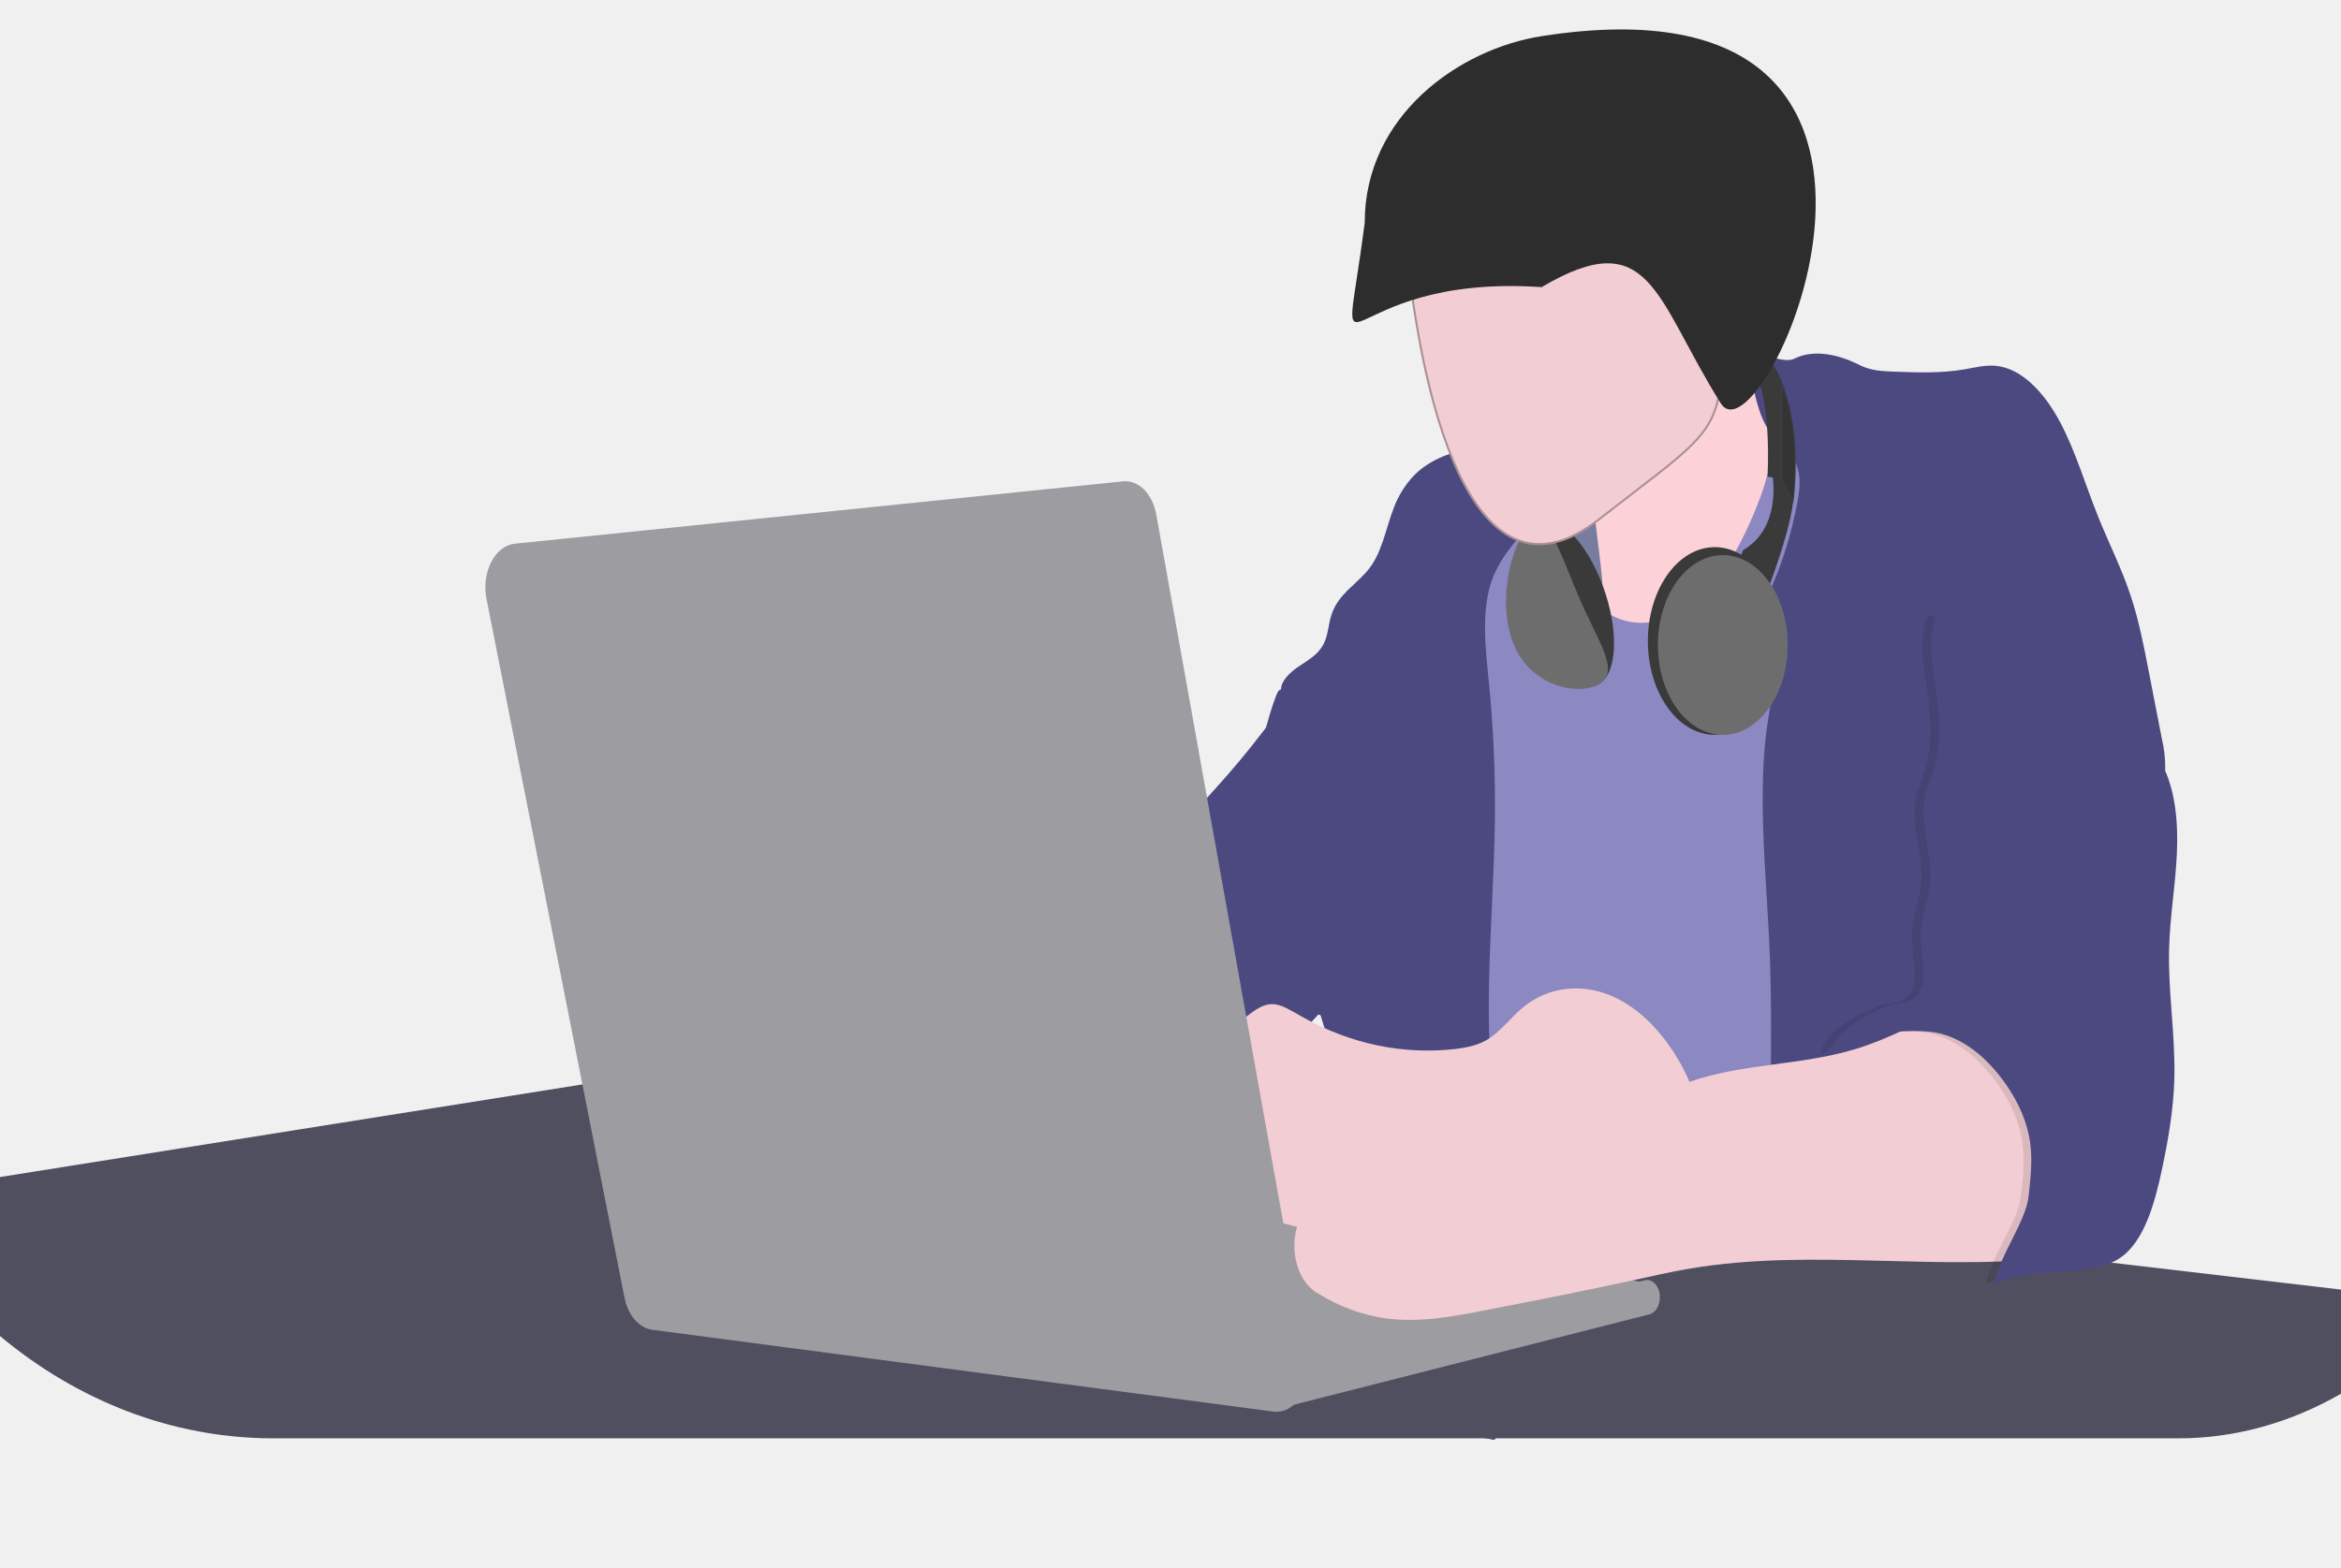
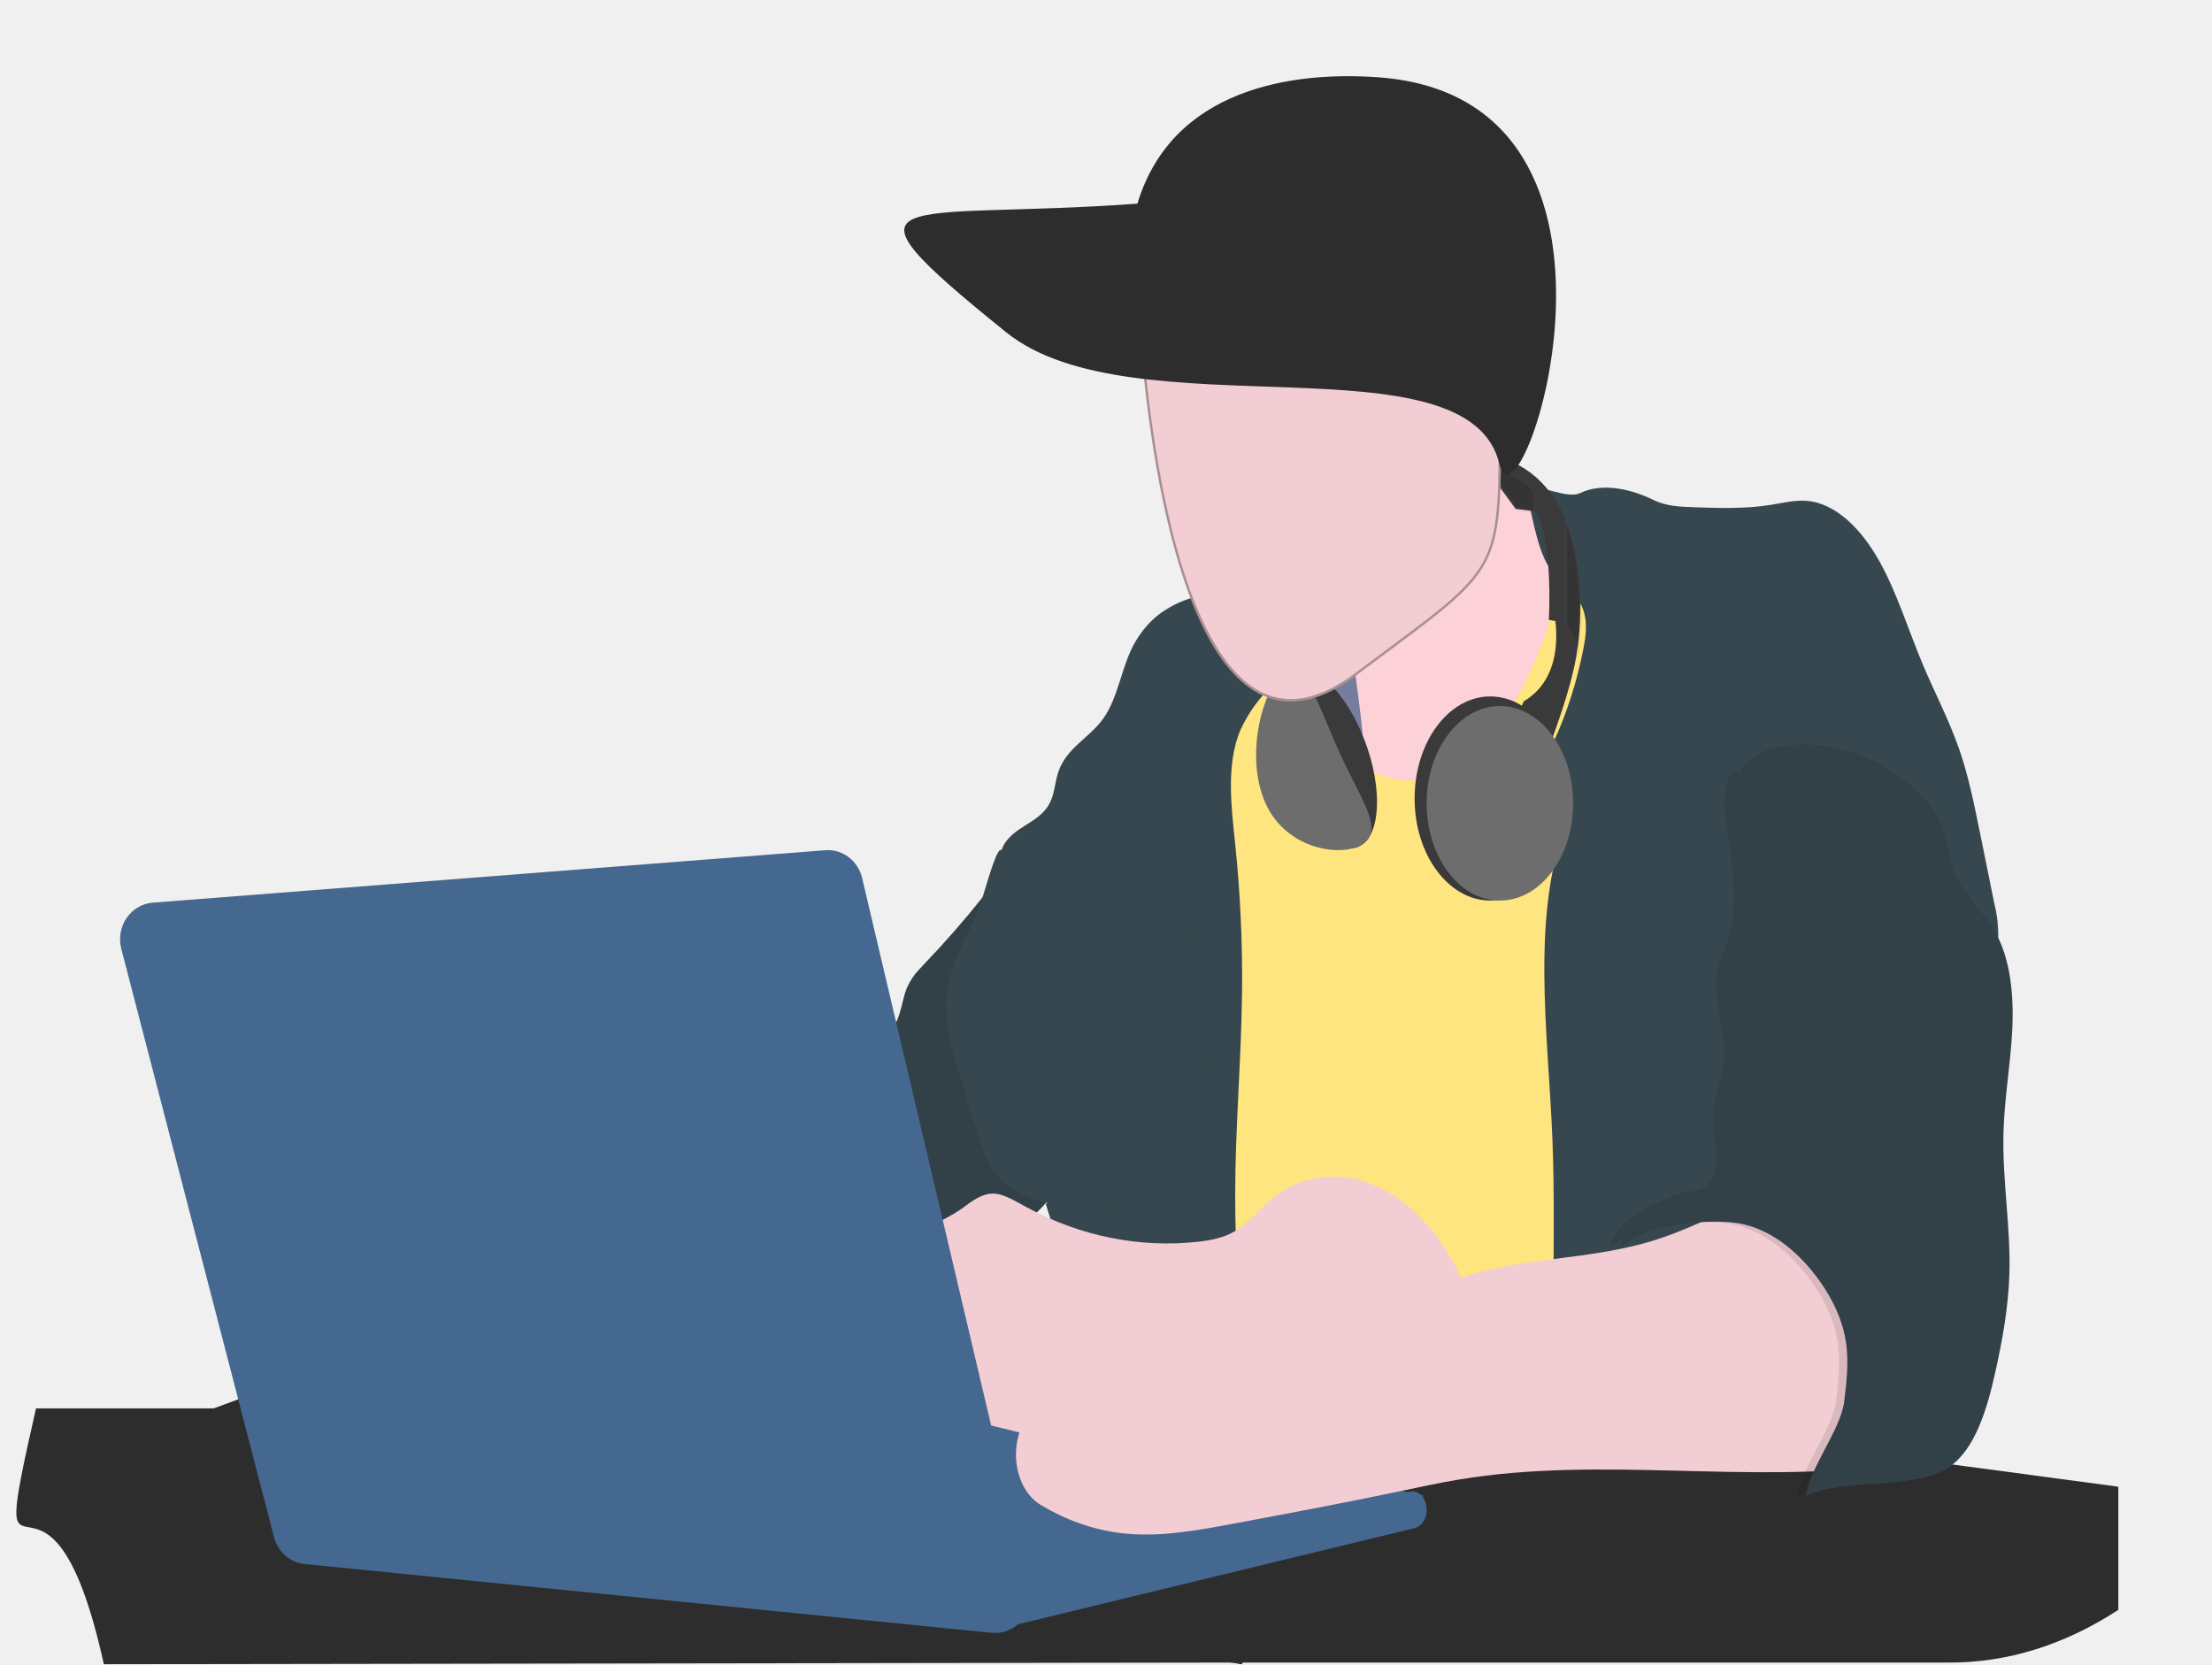
- <svg xmlns="http://www.w3.org/2000/svg" width="1172" height="785" viewBox="0 0 1172 785" fill="none">
-   <path d="M792 341C816.853 341 837 313.689 837 280C837 246.311 816.853 219 792 219C767.147 219 747 246.311 747 280C747 313.689 767.147 341 792 341Z" fill="#767D9F" />
-   <path d="M790.132 203.3C794.54 229.635 798.281 256.167 801.355 282.895C802.28 290.837 803.103 299.213 801 306.722C799.24 312.982 795.655 317.872 792.842 323.351C790.03 328.831 787.902 335.854 789.612 342.132C791.322 348.409 796.313 351.843 801.076 353.611C814.707 358.64 829.237 354.981 842.804 349.536C848.946 347.372 854.836 344.032 860.298 339.617C866.049 334.623 870.761 327.687 875.093 320.542C894.868 287.716 907.814 248.317 920 209.161C912.17 210.137 904.282 208.548 896.989 204.526C889.696 200.503 883.207 194.163 878.058 186.029C873.067 178 869.406 166.815 872.218 157C863.971 163.191 854.179 163.607 845.299 167.838C839.792 170.717 834.491 174.287 829.465 178.503C823.401 183.3 817.371 188.191 811.375 193.173C804.522 198.826 798.1 203.855 790.132 203.3Z" fill="#FCD1D8" />
-   <path d="M881.709 247.96C873.956 268.634 863.868 288.508 849.466 300.818C835.063 313.128 815.674 316.467 801.246 304.295C794.14 298.349 788.759 289.307 782.554 281.692C776.349 274.076 768.596 267.556 760.259 268.547C751.072 269.642 743.877 279.466 737.722 288.873C728.383 303.165 719.361 318.066 712.75 334.984C700.06 367.499 697.053 405.508 697.611 442.369C698.17 479.231 702.065 515.901 702.154 552.762C702.281 598.109 696.672 643.09 691 687.759C743.154 678.961 795.371 698.191 847.638 705.477C881.088 710.189 914.791 710.084 948.418 709.963C954.331 709.963 960.625 709.754 965.549 705.268C968.558 702.26 970.992 698.299 972.642 693.723C977.286 681.986 979.152 668.598 980.446 655.366C983.732 621.947 983.834 588.111 983.923 554.379C984.151 472.658 984.367 390.642 976.791 309.564C974.926 289.62 972.54 269.573 966.957 250.916C961.374 232.259 952.263 215.098 939.523 205.1C931.338 198.666 912.367 187.469 902.723 193.954C891.899 201.188 886.899 234.119 881.709 247.96Z" fill="#8B88C2" />
-   <path d="M886.067 478.826C884.1 428.268 876.094 374.31 893.134 329.436C897.322 318.418 882.299 304.662 886.943 293.993C892.61 280.984 896.907 266.939 899.707 252.274C900.671 247.235 901.445 241.901 900.532 236.845C898.844 227.622 892.208 222.131 886.575 216.517C880.357 210.311 877.16 191.395 875.155 181.161C873.15 170.928 891.104 183.253 898.324 179.61C908.348 174.571 921.087 177.744 931.085 182.852C936.668 185.677 942.733 185.921 948.684 186.13C960.243 186.548 971.84 186.949 983.31 184.997C988.462 184.108 993.626 182.765 998.803 183.166C1012.01 184.195 1023.49 196.608 1031.31 211.287C1039.13 225.966 1044.1 243.069 1050.51 258.968C1055.85 272.218 1062.22 284.735 1066.77 298.526C1070.81 310.729 1073.36 323.839 1075.88 336.88L1082.39 370.335C1083.53 375.121 1084.07 380.138 1083.99 385.172C1083.66 390.524 1081.94 395.51 1080.19 400.269C1073.56 417.91 1065.63 434.556 1056.5 449.938C1042.81 473.003 1026.18 493.802 1018.05 521.417C1014.88 532.173 1013.12 543.61 1011.5 555.012C1005.01 600.613 1000.39 646.683 997.674 693C982.848 683.573 967.307 676.434 951.336 671.713C943.375 669.373 935.327 667.627 927.228 666.483C920.135 665.472 910.987 667.39 904.237 664.74C892.944 660.329 891.701 634.091 889.988 620.353C887.247 598.474 886.701 576.211 886.6 554.105C886.473 528.965 887.044 503.878 886.067 478.826Z" fill="#4C4981" />
-   <path d="M638.401 383.559C643.687 425.44 649.512 467.444 661 506.796C660.711 507.18 660.422 507.529 660.134 507.878C659.117 509.082 658.062 510.216 656.957 511.368C654.384 513.881 651.559 516.01 649.425 519.291C648.616 520.546 647.978 521.995 647.541 523.566C647.147 524.793 646.943 526.122 646.943 527.466C646.943 528.811 647.147 530.139 647.541 531.367C641.553 535.049 634.597 533.915 627.88 533.565C622.093 533.269 616.481 533.566 611.835 537.981C605.382 544.158 603.436 556.025 602.394 566.809C602.009 570.741 601.679 574.68 601.402 578.623C601.135 582.288 600.917 585.964 600.75 589.652C600.18 601.852 600.101 614.087 600.511 626.299C600.578 628.533 600.666 630.766 600.775 633C580.26 632.319 561.566 617.451 543.876 603.002C539.834 599.704 535.665 596.231 533.042 590.787C530.624 585.439 529.6 579.1 530.141 572.83C530.141 571.94 530.254 571.085 530.342 570.177C530.904 564.999 531.868 559.92 533.217 555.03C538.752 534.201 546.91 514.908 557.31 498.053C561.805 490.759 566.864 483.621 568.961 474.46C569.877 470.463 570.216 466.223 571.145 462.244C575.313 445.003 590.354 436.853 595.502 420.118C596.757 416.122 597.335 411.742 598.891 407.902C600.293 404.712 602.101 401.903 604.227 399.613C605.144 398.549 606.098 397.519 607.039 396.49C615.861 386.88 624.361 376.73 632.538 366.038C634.062 364.049 635.568 362.036 637.058 360C636.859 367.898 637.31 375.802 638.401 383.559Z" fill="#4C4981" />
-   <path d="M765.74 261.873C763.919 264.515 761.946 267 760.011 269.468L759.492 270.111L757.444 272.719C753.725 277.129 750.506 282.279 747.895 287.996L747.679 288.483C741.229 304.351 743.62 323.887 745.416 341.911C747.643 364.371 748.645 387.029 748.413 409.695C748.084 440.981 745.403 472.057 745.352 503.307C745.352 510.399 745.466 517.473 745.694 524.564C746.061 536.087 746.693 547.593 747.452 559.099C748.274 571.718 749.26 584.319 750.184 596.92C750.917 606.67 751.613 616.403 752.195 626.137C752.486 631.177 752.764 636.2 752.992 641.24C753.257 647.15 753.472 653.076 753.599 658.986C753.687 662.74 753.738 666.477 753.738 670.231C753.738 672.369 753.738 674.489 753.738 676.61C753.738 680.677 753.658 684.732 753.497 688.776C753.329 693.979 753.072 699.193 752.726 704.419C752.334 710.102 751.638 716.307 748.729 720.305C748.552 720.548 748.362 720.774 748.173 721L744.075 720.305C715.826 715.657 687.308 714.958 658.956 718.219C659.576 712.344 660.145 706.487 660.702 700.595C660.955 697.814 661.208 695.016 661.448 692.218C661.726 689.02 661.992 685.822 662.245 682.624C662.536 679.147 662.801 675.671 663.054 672.195C663.712 663.238 664.289 654.276 664.787 645.307C665.52 632.225 666.077 619.12 666.456 605.992C666.642 599.724 666.785 593.449 666.886 587.169C667.03 579.383 667.097 571.59 667.089 563.792C667.089 556.214 667.042 548.625 666.95 541.023C666.95 538.521 666.874 536.018 666.722 533.532C666.613 531.295 666.389 529.07 666.052 526.876C665.112 521.816 663.843 516.883 662.257 512.137C661.979 511.233 661.713 510.399 661.448 509.443C661.296 508.974 661.157 508.487 661.018 508.018C668.303 499.101 673.488 487.161 678.472 475.412C686.553 456.484 694.825 436.722 696.178 414.857C697.532 392.993 689.627 368.434 674.424 361.76C670.289 360.022 665.913 359.535 661.65 358.509C657.628 357.536 649.243 355.329 644.589 351.366C642.059 354.935 639.53 358.44 637 361.881C637.153 356.631 638.087 351.479 639.745 346.743L641.54 346.864C641.394 346.308 641.326 345.718 641.338 345.126C641.338 343.267 642.274 341.164 644.272 338.835C650.229 331.882 659.601 330.335 663.358 320.932C664.926 317.022 665.192 312.364 666.456 308.262C670.086 296.565 680.508 292.254 686.781 282.904C693.054 273.553 694.623 260.309 699.694 249.88C703.483 242.265 708.738 236.247 714.872 232.5C715.377 232.17 715.896 231.839 716.415 231.544C726.912 225.374 739.383 223.966 750.26 224.001C754.484 224.001 765.437 224.174 770.799 227.112C771.669 227.539 772.466 228.207 773.139 229.076C778.856 237.627 769.965 255.686 765.74 261.873Z" fill="#4C4981" />
-   <path d="M640.68 345.469C650.452 341.448 660.711 340.121 670.86 341.567C681.01 343.013 690.849 347.202 699.804 353.891C708.911 360.808 717.083 370.457 722.092 382.908C729.618 401.584 729.29 424.099 728.758 445.421C728.493 456.09 728.151 467.14 724.71 476.721C720.726 487.805 713.212 495.414 705.547 501.639C700.744 505.828 695.483 508.939 689.962 510.856C681.462 513.381 672.633 511.237 664.069 509.127C654.759 506.775 644.766 503.939 638.302 494.463C634.507 488.964 632.433 481.822 630.384 474.836C627.441 464.748 624.489 454.672 621.529 444.608C616.406 427.125 614.673 412.582 621.441 395.549C624.514 387.784 628.271 380.521 631.307 372.705C632.825 368.728 638.264 346.489 640.68 345.469Z" fill="#4C4981" />
-   <path d="M1172 645.816V697.974C1146.04 712.839 1118.19 720.429 1090.07 720.302H748.725C748.548 720.547 748.358 720.773 748.168 721L744.067 720.302H136.873C85.928 720.302 38.718 701.358 0 669.086V589.454L292.022 543H292.25L462.31 562.851L506.318 568.085L529.176 570.754L576.488 576.283L600.828 579.127L636.267 583.279L641.254 583.854L666.796 586.837L701.451 590.762L750.18 596.449L831.413 605.956L888.559 612.637L982.398 623.609L1000.24 625.685L1002.17 625.912L1003.84 626.104L1027.41 628.86L1053.28 631.895L1056.28 632.244L1172 645.816Z" fill="#504F60" />
-   <path d="M829 643.776L463.183 558L449 656.534L616.688 684.118L668.321 693L810.351 654.57L829 643.776Z" fill="#9C9CA1" />
-   <path d="M639 688.232L823.437 641.154C824.36 640.914 825.31 640.955 826.22 641.273C827.13 641.59 827.977 642.178 828.7 642.993C829.423 643.807 830.004 644.829 830.401 645.985C830.799 647.141 831.004 648.402 831 649.678C831.004 651.701 830.485 653.663 829.533 655.22C828.582 656.778 827.258 657.833 825.793 658.201L645.672 704L639 688.232Z" fill="#9C9CA1" />
-   <path d="M728.35 525.348C734.044 524.69 739.814 523.577 744.941 520.443C751.254 516.541 756.165 509.818 762.011 504.865C774.865 493.895 792.062 492.422 806.797 498.722C821.532 505.022 833.83 518.515 842.441 534.626C848.161 545.361 852.454 559.058 848.414 570.906C847.027 574.528 845.28 577.919 843.212 580.999L832.681 598.081C830.681 601.672 793.371 569.735 790.632 572.473C786.692 576.031 816.696 612.64 811.873 613.518C799.057 615.837 786.014 614.521 773.097 615.587C750.913 617.42 729.246 626.29 707.011 625.993C694.233 625.82 681.619 622.623 669.132 619.426L613.866 605.322C604.245 602.877 593.374 599.304 588.841 588.474C586.808 583.6 586.429 577.959 586.189 572.473C585.533 557.366 586.189 540.566 594.624 529.674C602.553 519.456 615.091 516.227 624.561 508.674C636.152 499.411 639.978 502.405 652.2 509.363C676.045 522.766 702.28 528.274 728.35 525.348Z" fill="#F2CDD3" />
-   <path d="M976.264 503.91C960.696 512.179 945.04 520.483 928.736 525.409C901.404 533.678 872.803 532.372 845.686 541.825C831.361 546.838 817.124 554.916 802.406 553.28C795.826 552.548 789.475 549.798 783.072 547.709C747.107 535.523 706.222 539.475 677.013 570.81C667.023 581.516 658.846 594.868 651.43 609.107C649.843 612.183 648.77 615.702 648.289 619.413C647.807 623.124 647.929 626.935 648.645 630.574C649.361 634.213 650.653 637.59 652.43 640.464C654.206 643.337 656.423 645.636 658.922 647.196C670.281 654.369 682.449 658.826 694.901 660.374C711.546 662.394 728.268 659.156 744.825 655.918C769.394 651.131 793.975 646.326 818.481 640.947C827.279 639.015 836.077 637.013 844.926 635.481C908.605 624.427 973.437 637.866 1037.28 628.639C1043.73 627.699 1050.3 626.481 1056.17 622.703C1071.03 613.129 1078.38 587.887 1075.31 565.709C1072.25 543.531 1060.4 525.096 1046.15 513.78C1034.21 504.258 1021.33 500.411 1008.03 496.372C995.686 492.421 988.156 497.643 976.264 503.91Z" fill="#F2CDD3" />
-   <path opacity="0.1" d="M1079.02 382.384C1086.08 395.046 1087.58 412.035 1086.82 427.889C1086.06 443.744 1083.3 459.424 1082.89 475.349C1082.33 497.186 1086.18 518.953 1085.53 540.721C1085.07 555.948 1082.43 570.878 1079.31 585.494C1075.63 602.744 1070.3 621.285 1058.66 629.57C1043.2 640.576 1010.79 634.384 994.539 643C996.018 630.39 1010.2 612.128 1011.67 599.517C1012.69 590.796 1013.73 581.831 1012.63 573.093C1011.23 561.948 1006.45 552.058 1000.77 543.826C991.747 530.727 979.966 520.872 967.025 517.663C954.085 514.453 922.402 517.087 912.049 528.267C910.775 516.721 934.489 505.593 942.827 503.099C946.983 501.826 951.752 502.541 955.079 498.93C961.454 492.093 956.826 478.471 957.132 467.535C957.374 458.814 961.097 450.825 961.849 442.104C963.124 428.151 956.469 413.936 959.082 400.244C960.051 395.186 962.206 390.738 963.698 385.924C968.237 371.186 966.248 354.372 963.825 338.709C962.321 328.872 960.855 317.779 964.858 309.389C968.568 301.558 979.099 329.447 985.844 328.157C1008.12 323.883 1028.27 301.296 1046.26 319.785C1055.43 329.203 1056.63 338.971 1060.29 352.418C1063.85 365.221 1073.06 371.779 1079.02 382.384Z" fill="black" />
-   <path d="M1082.11 382.228C1089.09 394.898 1090.58 411.897 1089.82 427.761C1089.07 443.625 1086.34 459.315 1085.94 475.248C1085.39 497.099 1089.19 518.879 1088.55 540.66C1088.1 555.896 1085.49 570.835 1082.4 585.46C1078.76 602.72 1073.49 621.272 1061.98 629.562C1046.7 640.574 1014.67 634.379 998.596 643C1000.06 630.382 1014.07 612.109 1015.54 599.491C1016.54 590.765 1017.56 581.795 1016.48 573.051C1015.09 561.899 1010.37 552.004 1004.76 543.766C995.835 530.66 984.189 520.799 971.397 517.588C958.604 514.377 927.283 517.012 917.049 528.199C915.789 516.645 939.232 505.511 947.474 503.015C951.583 501.741 956.297 502.457 959.587 498.844C965.889 492.003 961.314 478.372 961.616 467.43C961.855 458.704 965.536 450.711 966.279 441.984C967.54 428.023 960.961 413.799 963.544 400.099C964.502 395.038 966.632 390.587 968.107 385.771C972.594 371.023 970.628 354.199 968.233 338.527C966.746 328.684 965.296 317.584 969.254 309.19C972.922 301.354 980.093 298.387 986.761 297.078C1009.08 292.897 1031.7 300.977 1049.78 319.591C1058.84 329.016 1060.03 338.789 1063.64 352.245C1067.11 365.055 1076.22 371.617 1082.11 382.228Z" fill="#4C4981" />
-   <path d="M243.557 299.795L312.656 649.891C313.504 654.181 315.285 658.014 317.762 660.881C320.239 663.748 323.294 665.512 326.521 665.938L637.533 706.899C640.068 707.234 642.625 706.732 644.988 705.434C647.352 704.136 649.455 702.08 651.12 699.439C652.786 696.798 653.965 693.648 654.559 690.253C655.154 686.859 655.147 683.318 654.538 679.928L578.869 257.631C577.969 252.611 575.799 248.192 572.746 245.158C569.693 242.125 565.955 240.673 562.195 241.062L257.702 272.284C255.365 272.533 253.096 273.486 251.057 275.075C249.019 276.665 247.262 278.851 245.911 281.479C244.56 284.106 243.648 287.11 243.242 290.276C242.835 293.442 242.943 296.692 243.557 299.795Z" fill="#9C9CA1" />
-   <path d="M858.5 368C877.002 368 892 346.957 892 321C892 295.043 877.002 274 858.5 274C839.998 274 825 295.043 825 321C825 346.957 839.998 368 858.5 368Z" fill="#3A3A3A" />
-   <path d="M886.719 233.75C886.719 233.75 893.901 263.121 872.711 275.472L870 281.987L883.274 300C883.274 300 899.639 258.94 897.866 244.359C897.866 244.359 895.332 229.551 886.719 233.75Z" fill="#3A3A3A" />
-   <path d="M862.5 368C880.449 368 895 347.853 895 323C895 298.147 880.449 278 862.5 278C844.551 278 830 298.147 830 323C830 347.853 844.551 368 862.5 368Z" fill="#6D6D6D" />
-   <path d="M897.745 252L892.524 240.134L884.92 238.651C886.542 199.581 879.179 187.942 879.179 187.942L877.468 187.715L870.016 186.721L856 166.689V161C875.694 164.228 886.58 177.106 892.46 192.2C902.852 218.689 897.745 252 897.745 252Z" fill="#3A3A3A" />
-   <path opacity="0.1" d="M877.998 180.478V188L870.363 186.959L856 166C856 166 878.219 172.993 877.998 180.478Z" fill="black" stroke="#4C4981" stroke-miterlimit="10" />
-   <path opacity="0.1" d="M897.637 252L892 240.081V192C903.151 218.538 897.637 252 897.637 252Z" fill="black" stroke="#4C4981" stroke-miterlimit="10" />
-   <path d="M801.733 341.698C810.471 334.764 810.095 311.382 800.893 289.474C791.691 267.566 777.148 255.428 768.41 262.362C759.671 269.297 760.047 292.678 769.249 314.587C778.451 336.495 792.995 348.633 801.733 341.698Z" fill="#3A3A3A" />
-   <path d="M789.96 297.866C799.248 319.963 810.644 334.723 801.829 341.743C793.013 348.763 767.334 345.253 758.046 323.139C748.758 301.026 757.19 270.488 766.005 263.467C774.821 256.447 780.659 275.718 789.96 297.866Z" fill="#6D6D6D" />
-   <path opacity="0.1" d="M855 123.883C855 183.524 827.198 241 786.57 241C767.058 241 748.345 229.622 734.548 209.368C720.751 189.114 713 161.643 713 133C713 104.357 720.751 76.886 734.548 56.632C748.345 36.379 767.058 25 786.57 25C827.198 25.059 855 64.227 855 123.883Z" fill="black" />
-   <path d="M801.071 260.3C863.251 211.622 863 219.409 863 152.933C863 86.458 815.344 21 773.678 21C732.012 21 695.844 51.68 704.214 129.565C712.585 207.449 738.892 308.978 801.071 260.3Z" fill="#F2CDD3" />
-   <path d="M862.5 152.933V153.704C862.5 169.934 862.5 181.656 861.57 190.858C860.627 200.191 858.73 206.89 854.928 213.027C851.118 219.178 845.374 224.803 836.662 231.949C831.523 236.165 825.373 240.894 818.001 246.562C812.871 250.507 807.149 254.907 800.763 259.906C785.296 272.015 772.169 274.703 761.045 270.888C749.883 267.06 740.582 256.635 732.906 242.159C717.558 213.216 708.896 168.444 704.712 129.511C700.534 90.644 707.48 63.647 720.581 46.378C733.673 29.119 752.971 21.5 773.678 21.5C794.264 21.5 816.464 37.698 833.553 62.323C850.624 86.923 862.5 119.808 862.5 152.933Z" stroke="#161414" stroke-opacity="0.33" />
-   <path d="M861.5 202C828.457 149.289 826.458 111.555 771.797 143.789C666.053 136.598 671.14 205.152 683.228 111.555C683.228 57.967 730.391 24.574 771.797 18.105C996.5 -17 882.5 235.5 861.5 202Z" fill="#2E2D2D" />
+ <svg xmlns="http://www.w3.org/2000/svg" width="921" height="693" viewBox="0 0 921 693" fill="none">
+   <g clip-path="url(#clip0)">
+     <path d="M558.5 350C581.972 350 601 325.6 601 295.5C601 265.401 581.972 241 558.5 241C535.028 241 516 265.401 516 295.5C516 325.6 535.028 350 558.5 350Z" fill="#767D9F" />
+     <path d="M556.063 227.414C560.202 250.97 563.714 274.702 566.601 298.61C567.469 305.714 568.242 313.206 566.268 319.922C564.614 325.521 561.248 329.895 558.608 334.797C555.967 339.698 553.969 345.98 555.575 351.595C557.181 357.21 561.867 360.281 566.339 361.863C579.137 366.362 592.779 363.089 605.518 358.218C611.285 356.282 616.815 353.295 621.943 349.346C627.343 344.879 631.768 338.675 635.836 332.284C654.402 302.922 666.558 267.681 678 232.657C670.648 233.53 663.242 232.108 656.394 228.51C649.547 224.912 643.454 219.241 638.619 211.965C633.933 204.784 630.495 194.779 633.136 186C625.393 191.537 616.199 191.91 607.861 195.694C602.69 198.27 597.713 201.463 592.993 205.234C587.3 209.525 581.639 213.899 576.009 218.356C569.574 223.412 563.544 227.911 556.063 227.414Z" fill="#FCD1D8" />
+     <path d="M642.343 267.342C635.092 285.941 625.658 303.82 612.19 314.894C598.721 325.969 580.589 328.972 567.097 318.022C560.451 312.673 555.42 304.539 549.617 297.688C543.815 290.837 536.564 284.971 528.768 285.863C520.176 286.848 513.448 295.686 507.693 304.148C498.959 317.006 490.522 330.411 484.339 345.631C472.473 374.881 469.66 409.075 470.183 442.236C470.705 475.397 474.348 508.386 474.431 541.547C474.549 582.341 469.304 622.807 464 662.991C512.772 655.077 561.603 672.377 610.481 678.931C641.761 683.17 673.279 683.076 704.725 682.966C710.255 682.966 716.141 682.779 720.745 678.743C723.559 676.037 725.835 672.473 727.378 668.357C731.722 657.798 733.466 645.754 734.676 633.85C737.75 603.786 737.845 573.347 737.928 543.002C738.141 469.484 738.343 395.701 731.259 322.762C729.514 304.821 727.284 286.785 722.062 270.001C716.841 253.218 708.321 237.779 696.407 228.785C688.753 222.997 671.012 212.924 661.994 218.758C651.871 225.265 647.196 254.891 642.343 267.342Z" fill="#FFE57F" />
+     <path d="M646.379 474.409C644.534 428.946 637.026 380.426 653.007 340.074C656.933 330.166 642.845 317.797 647.2 308.203C652.514 296.505 656.545 283.875 659.17 270.688C660.075 266.157 660.8 261.36 659.944 256.814C658.361 248.521 652.138 243.583 646.855 238.535C641.024 232.954 638.026 215.944 636.146 206.742C634.265 197.54 651.103 208.623 657.873 205.347C667.274 200.816 679.22 203.669 688.597 208.263C693.832 210.802 699.52 211.022 705.101 211.21C715.941 211.586 726.817 211.947 737.573 210.191C742.404 209.391 747.247 208.184 752.102 208.545C764.489 209.47 775.258 220.632 782.588 233.832C789.918 247.032 794.582 262.411 800.591 276.708C805.601 288.622 811.574 299.878 815.846 312.279C819.63 323.253 822.021 335.042 824.389 346.768L830.493 376.852C831.561 381.156 832.068 385.666 831.993 390.193C831.683 395.006 830.065 399.489 828.423 403.769C822.214 419.632 814.768 434.6 806.207 448.433C793.368 469.173 777.78 487.876 770.153 512.708C767.178 522.381 765.524 532.665 764.013 542.917C757.92 583.924 753.59 625.35 751.043 667C737.139 658.523 722.565 652.104 707.588 647.858C700.122 645.754 692.574 644.184 684.979 643.155C678.328 642.246 669.749 643.971 663.418 641.588C652.828 637.621 651.662 614.028 650.056 601.674C647.485 582 646.974 561.98 646.878 542.102C646.759 519.496 647.295 496.937 646.379 474.409Z" fill="#37474F" />
+     <path d="M414.781 389.229C419.744 426.968 425.214 464.818 436 500.278C435.729 500.624 435.458 500.938 435.187 501.253C434.232 502.338 433.242 503.36 432.204 504.398C429.788 506.662 427.135 508.58 425.131 511.537C424.373 512.668 423.774 513.973 423.363 515.389C422.993 516.495 422.801 517.693 422.801 518.904C422.801 520.115 422.993 521.312 423.363 522.418C417.74 525.736 411.21 524.714 404.903 524.4C399.469 524.132 394.199 524.4 389.838 528.378C383.779 533.945 381.952 544.638 380.973 554.356C380.612 557.899 380.301 561.447 380.042 565.001C379.79 568.304 379.586 571.616 379.429 574.939C378.895 585.933 378.82 596.957 379.205 607.962C379.268 609.974 379.35 611.987 379.453 614C360.191 613.387 342.638 599.989 326.029 586.969C322.233 583.997 318.319 580.868 315.856 575.962C313.586 571.143 312.624 565.431 313.133 559.781C313.133 558.979 313.239 558.208 313.321 557.39C313.849 552.724 314.754 548.148 316.021 543.741C321.217 524.972 328.877 507.587 338.642 492.4C342.862 485.827 347.613 479.395 349.581 471.14C350.442 467.539 350.76 463.717 351.633 460.132C355.546 444.596 369.668 437.252 374.502 422.172C375.68 418.571 376.223 414.624 377.684 411.165C379 408.29 380.698 405.759 382.694 403.695C383.555 402.736 384.451 401.809 385.335 400.881C393.618 392.222 401.598 383.075 409.276 373.441C410.707 371.648 412.121 369.835 413.52 368C413.333 375.117 413.757 382.24 414.781 389.229Z" fill="#324148" />
+     <path d="M533.344 280.063C531.642 282.439 529.797 284.674 527.988 286.894L527.504 287.472L525.588 289.817C522.112 293.784 519.104 298.416 516.662 303.558L516.461 303.996C510.432 318.268 512.666 335.838 514.345 352.049C516.427 372.25 517.364 392.628 517.147 413.014C516.84 441.152 514.333 469.102 514.286 497.208C514.286 503.586 514.392 509.948 514.605 516.326C514.948 526.69 515.539 537.039 516.248 547.387C517.017 558.736 517.939 570.069 518.802 581.403C519.488 590.172 520.138 598.926 520.682 607.68C520.954 612.213 521.214 616.731 521.427 621.264C521.675 626.579 521.876 631.91 521.994 637.225C522.077 640.601 522.124 643.962 522.124 647.339C522.124 649.262 522.124 651.169 522.124 653.076C522.124 656.734 522.05 660.381 521.9 664.018C521.742 668.697 521.502 673.387 521.179 678.087C520.812 683.199 520.162 688.779 517.443 692.375C517.277 692.594 517.1 692.797 516.922 693L513.092 692.375C486.685 688.195 460.027 687.566 433.524 690.499C434.104 685.215 434.636 679.947 435.156 674.648C435.392 672.147 435.629 669.63 435.853 667.113C436.114 664.237 436.362 661.361 436.598 658.484C436.87 655.358 437.118 652.232 437.355 649.105C437.97 641.049 438.51 632.988 438.975 624.922C439.66 613.157 440.181 601.37 440.535 589.562C440.709 583.925 440.843 578.281 440.937 572.633C441.071 565.63 441.134 558.621 441.126 551.608C441.126 544.792 441.083 537.966 440.996 531.13C440.996 528.879 440.925 526.628 440.784 524.392C440.682 522.38 440.472 520.379 440.157 518.405C439.279 513.854 438.092 509.418 436.61 505.149C436.35 504.336 436.102 503.586 435.853 502.726C435.712 502.304 435.582 501.867 435.451 501.444C442.261 493.425 447.109 482.686 451.767 472.119C459.322 455.095 467.054 437.322 468.319 417.657C469.584 397.991 462.195 375.903 447.984 369.901C444.118 368.337 440.027 367.9 436.043 366.977C432.283 366.102 424.444 364.117 420.094 360.552C417.729 363.762 415.365 366.915 413 370.01C413.143 365.287 414.017 360.654 415.566 356.394L417.244 356.504C417.108 356.003 417.043 355.473 417.055 354.941C417.055 353.268 417.93 351.377 419.798 349.282C425.367 343.029 434.127 341.638 437.639 333.181C439.105 329.663 439.353 325.474 440.535 321.785C443.928 311.265 453.67 307.388 459.535 298.978C465.399 290.568 466.865 278.656 471.606 269.277C475.147 262.427 480.059 257.015 485.793 253.645C486.266 253.348 486.751 253.051 487.235 252.785C497.048 247.235 508.706 245.969 518.873 246.001C522.822 246.001 533.061 246.157 538.073 248.799C538.886 249.183 539.631 249.784 540.261 250.565C545.604 258.256 537.293 274.498 533.344 280.063Z" fill="#37474F" />
+     <path d="M416.412 354.025C425.66 350.403 435.369 349.209 444.975 350.511C454.581 351.813 463.892 355.585 472.368 361.609C480.988 367.838 488.721 376.529 493.462 387.741C500.585 404.561 500.274 424.838 499.771 444.04C499.52 453.649 499.197 463.6 495.94 472.228C492.169 482.211 485.058 489.063 477.803 494.669C473.258 498.441 468.279 501.244 463.054 502.97C455.009 505.244 446.652 503.313 438.548 501.413C429.736 499.295 420.279 496.741 414.161 488.206C410.57 483.254 408.606 476.822 406.667 470.53C403.881 461.446 401.088 452.372 398.286 443.308C393.438 427.563 391.798 414.466 398.203 399.126C401.112 392.133 404.667 385.592 407.541 378.553C408.977 374.971 414.125 354.944 416.412 354.025Z" fill="#37474F" />
+     <path d="M882 619.083V670.362C859.634 684.976 835.643 692.439 811.424 692.314H517.376C517.223 692.554 517.059 692.777 516.896 693L513.363 692.314L43.241 693C19.707 586.463 -7 683 15 586.463H89L132 570.548L124.152 518L270.647 537.517L308.558 542.662L328.249 545.286L369.005 550.722L389.972 553.518L420.501 557.6L424.797 558.166L446.799 561.098L476.652 564.957L518.63 570.548L588.606 579.895L637.834 586.463L718.671 597.251L734.044 599.292L735.701 599.515L737.14 599.703L757.442 602.413L779.728 605.397L782.312 605.74L882 619.083Z" fill="#2E2D2D" />
+     <path d="M593 622.881L250.287 546L237 634.316L394.098 659.039L442.469 667L575.529 632.555L593 622.881Z" fill="#456890" />
+     <path d="M415 662.984L586.949 621.137C587.809 620.924 588.695 620.96 589.544 621.242C590.392 621.525 591.181 622.047 591.855 622.771C592.529 623.495 593.071 624.404 593.442 625.431C593.813 626.459 594.003 627.58 594 628.714C594.004 630.512 593.52 632.256 592.633 633.64C591.746 635.025 590.511 635.963 589.145 636.29L421.22 677L415 662.984Z" fill="#456890" />
+     <path d="M498.644 517.105C503.95 516.517 509.327 515.523 514.104 512.724C519.986 509.239 524.563 503.234 530.011 498.811C541.988 489.013 558.012 487.697 571.743 493.324C585.473 498.951 596.933 511.002 604.957 525.391C610.286 534.979 614.287 547.212 610.522 557.794C609.23 561.029 607.602 564.057 605.674 566.808L595.862 582.065C593.998 585.272 559.232 556.748 556.679 559.194C553.009 562.371 580.967 595.068 576.472 595.852C564.531 597.923 552.377 596.748 540.341 597.699C519.669 599.337 499.479 607.259 478.76 606.993C466.854 606.839 455.1 603.984 443.464 601.129L391.966 588.531C383.001 586.348 372.871 583.157 368.647 573.485C366.753 569.132 366.4 564.093 366.176 559.194C365.565 545.701 366.176 530.696 374.036 520.968C381.425 511.842 393.108 508.959 401.932 502.212C412.732 493.94 416.297 496.613 427.686 502.828C449.905 514.799 474.352 519.718 498.644 517.105Z" fill="#F2CDD3" />
+     <path d="M730.556 497.998C715.97 505.42 701.301 512.873 686.026 517.295C660.418 524.717 633.622 523.545 608.216 532.03C594.794 536.53 581.455 543.78 567.665 542.311C561.501 541.655 555.55 539.186 549.552 537.311C515.855 526.373 477.549 529.92 450.183 558.046C440.823 567.656 433.162 579.64 426.214 592.422C424.727 595.182 423.722 598.341 423.271 601.672C422.82 605.003 422.933 608.424 423.604 611.69C424.275 614.957 425.486 617.988 427.15 620.567C428.815 623.146 430.892 625.21 433.233 626.61C443.876 633.048 455.276 637.049 466.942 638.438C482.538 640.251 498.204 637.345 513.717 634.438C536.736 630.141 559.766 625.829 582.726 621.001C590.969 619.266 599.212 617.469 607.503 616.094C667.165 606.172 727.907 618.235 787.723 609.953C793.769 609.11 799.922 608.016 805.421 604.625C819.342 596.031 826.231 573.374 823.356 553.468C820.482 533.561 809.388 517.014 796.038 506.857C784.849 498.31 772.781 494.857 760.321 491.232C748.753 487.685 741.697 492.372 730.556 497.998Z" fill="#F2CDD3" />
+     <path opacity="0.1" d="M827.519 388.056C834.138 399.472 835.548 414.787 834.831 429.079C834.114 443.372 831.534 457.508 831.151 471.864C830.626 491.55 834.234 511.173 833.625 530.796C833.194 544.523 830.721 557.982 827.794 571.159C824.341 586.71 819.347 603.424 808.438 610.893C793.957 620.814 763.585 615.232 748.351 623C749.737 611.632 763.023 595.169 764.409 583.801C765.365 575.939 766.333 567.857 765.305 559.979C763.991 549.932 759.51 541.017 754.193 533.595C745.734 521.786 734.694 512.903 722.567 510.009C710.439 507.116 680.748 509.491 671.046 519.569C669.852 509.16 692.075 499.129 699.889 496.88C703.784 495.732 708.253 496.377 711.371 493.122C717.345 486.958 713.008 474.678 713.295 464.819C713.522 456.958 717.011 449.756 717.716 441.894C718.911 429.315 712.674 416.5 715.123 404.157C716.031 399.597 718.05 395.588 719.448 391.248C723.702 377.962 721.838 362.804 719.568 348.684C718.158 339.816 716.784 329.816 720.536 322.252C724.012 315.193 733.882 340.335 740.202 339.171C761.076 335.319 779.966 314.957 796.824 331.624C805.415 340.115 806.538 348.92 809.967 361.043C813.301 372.584 821.939 378.496 827.519 388.056Z" fill="black" />
+     <path d="M830.565 387.779C837.144 399.208 838.545 414.541 837.832 428.851C837.12 443.16 834.555 457.313 834.175 471.685C833.652 491.395 837.239 511.041 836.633 530.687C836.206 544.43 833.747 557.906 830.838 571.098C827.406 586.667 822.442 603.401 811.6 610.878C797.207 620.812 767.02 615.223 751.879 623C753.257 611.618 766.462 595.136 767.839 583.755C768.789 575.883 769.751 567.792 768.73 559.905C767.424 549.846 762.971 540.92 757.686 533.489C749.278 521.667 738.306 512.773 726.252 509.876C714.199 506.979 684.689 509.357 675.046 519.447C673.859 509.026 695.947 498.982 703.713 496.731C707.584 495.582 712.026 496.227 715.125 492.969C721.063 486.798 716.752 474.503 717.037 464.633C717.263 456.762 720.73 449.552 721.431 441.68C722.618 429.087 716.42 416.257 718.854 403.899C719.756 399.334 721.763 395.319 723.153 390.975C727.38 377.672 725.528 362.497 723.272 348.36C721.87 339.482 720.505 329.47 724.233 321.898C727.689 314.829 734.446 312.153 740.728 310.972C761.762 307.201 783.073 314.49 800.105 331.28C808.643 339.781 809.759 348.596 813.167 360.734C816.433 372.289 825.019 378.208 830.565 387.779Z" fill="#324148" />
+     <path d="M50.513 395.131L114.077 640.048C114.856 643.049 116.495 645.731 118.774 647.736C121.052 649.742 123.863 650.976 126.831 651.274L412.932 679.929C415.264 680.164 417.616 679.812 419.79 678.904C421.965 677.996 423.899 676.558 425.431 674.71C426.963 672.863 428.048 670.659 428.595 668.285C429.142 665.91 429.135 663.433 428.575 661.062L358.967 365.635C358.139 362.123 356.143 359.031 353.335 356.909C350.526 354.787 347.087 353.771 343.628 354.043L63.525 375.885C61.374 376.059 59.287 376.726 57.412 377.838C55.537 378.95 53.92 380.48 52.678 382.318C51.435 384.156 50.596 386.257 50.222 388.472C49.848 390.687 49.947 392.961 50.513 395.131Z" fill="#456890" />
+     <path d="M620.5 375C637.897 375 652 355.972 652 332.5C652 309.028 637.897 290 620.5 290C603.103 290 589 309.028 589 332.5C589 355.972 603.103 375 620.5 375Z" fill="#3A3A3A" />
+     <path d="M646.928 254.671C646.928 254.671 653.34 280.974 634.42 292.034L632 297.869L643.852 314C643.852 314 658.463 277.23 656.88 264.172C656.88 264.172 654.618 250.912 646.928 254.671Z" fill="#3A3A3A" />
+     <path d="M624.5 375C641.345 375 655 356.868 655 334.5C655 312.132 641.345 294 624.5 294C607.655 294 594 312.132 594 334.5C594 356.868 607.655 375 624.5 375Z" fill="#6D6D6D" />
+     <path d="M656.833 270L651.976 259.438L644.902 258.118C646.411 223.341 639.562 212.982 639.562 212.982L637.97 212.78L631.039 211.894L618 194.063V189C636.32 191.873 646.447 203.336 651.917 216.771C661.584 240.349 656.833 270 656.833 270Z" fill="#3A3A3A" />
+     <path opacity="0.1" d="M638.998 206.162V213L631.71 212.054L618 193C618 193 639.209 199.357 638.998 206.162Z" fill="black" stroke="#4C4981" stroke-miterlimit="10" />
+     <path opacity="0.1" d="M656.832 270L652 259.471V217C661.558 240.442 656.832 270 656.832 270Z" fill="black" stroke="#4C4981" stroke-miterlimit="10" />
+     <path d="M567.433 351.52C575.619 345.281 575.267 324.244 566.647 304.532C558.027 284.821 544.403 273.9 536.217 280.139C528.031 286.378 528.383 307.415 537.004 327.127C545.624 346.838 559.248 357.759 567.433 351.52Z" fill="#3A3A3A" />
+     <path d="M556.845 311.409C565.586 331.376 576.312 344.713 568.015 351.057C559.719 357.4 535.55 354.229 526.808 334.246C518.066 314.264 526.002 286.669 534.299 280.326C542.596 273.982 548.091 291.395 556.845 311.409Z" fill="#6D6D6D" />
+     <path opacity="0.1" d="M618 174.353C618 227.644 591.764 279 553.425 279C535.013 279 517.354 268.833 504.334 250.736C491.314 232.639 484 208.093 484 182.5C484 156.907 491.314 132.361 504.334 114.264C517.354 96.167 535.013 86 553.425 86C591.764 86.053 618 121.05 618 174.353Z" fill="black" />
+     <path d="M565 281C623.101 237.365 625 240.961 625 181.373C625 121.784 613.475 90 574.542 90C535.61 90 468.809 90.609 476.63 160.425C484.452 230.241 506.899 324.635 565 281Z" fill="#F2CDD3" />
+     <path d="M624.5 181.373C624.5 211.214 624.009 225.043 616.368 236.898C612.543 242.831 606.91 248.294 598.572 255.015C592.821 259.652 585.806 264.869 577.237 271.242C573.382 274.11 569.211 277.212 564.7 280.6C550.255 291.449 538.135 293.642 527.953 289.917C517.732 286.177 509.311 276.423 502.405 263.027C488.598 236.244 481.037 195.272 477.127 160.369C475.181 142.994 477.882 129.98 483.586 120.22C489.29 110.46 498.028 103.9 508.252 99.491C528.729 90.659 555.055 90.5 574.542 90.5C584.207 90.5 592.134 92.472 598.595 96.327C605.054 100.18 610.085 105.937 613.924 113.565C621.615 128.847 624.5 151.587 624.5 181.373Z" stroke="#161414" stroke-opacity="0.33" />
+     <path d="M624.348 193.389C611.59 138.849 471.497 180.758 418.961 138.387C342.11 76.406 375.095 92.019 473.572 84.801C488.077 36.912 537.816 29.606 573.731 32.174C695.599 40.888 632.457 228.052 624.348 193.389Z" fill="#2E2D2D" />
+   </g>
+   <defs>
+     <clipPath id="clip0">
+       <rect width="921" height="693" fill="white" />
+     </clipPath>
+   </defs>
</svg>
